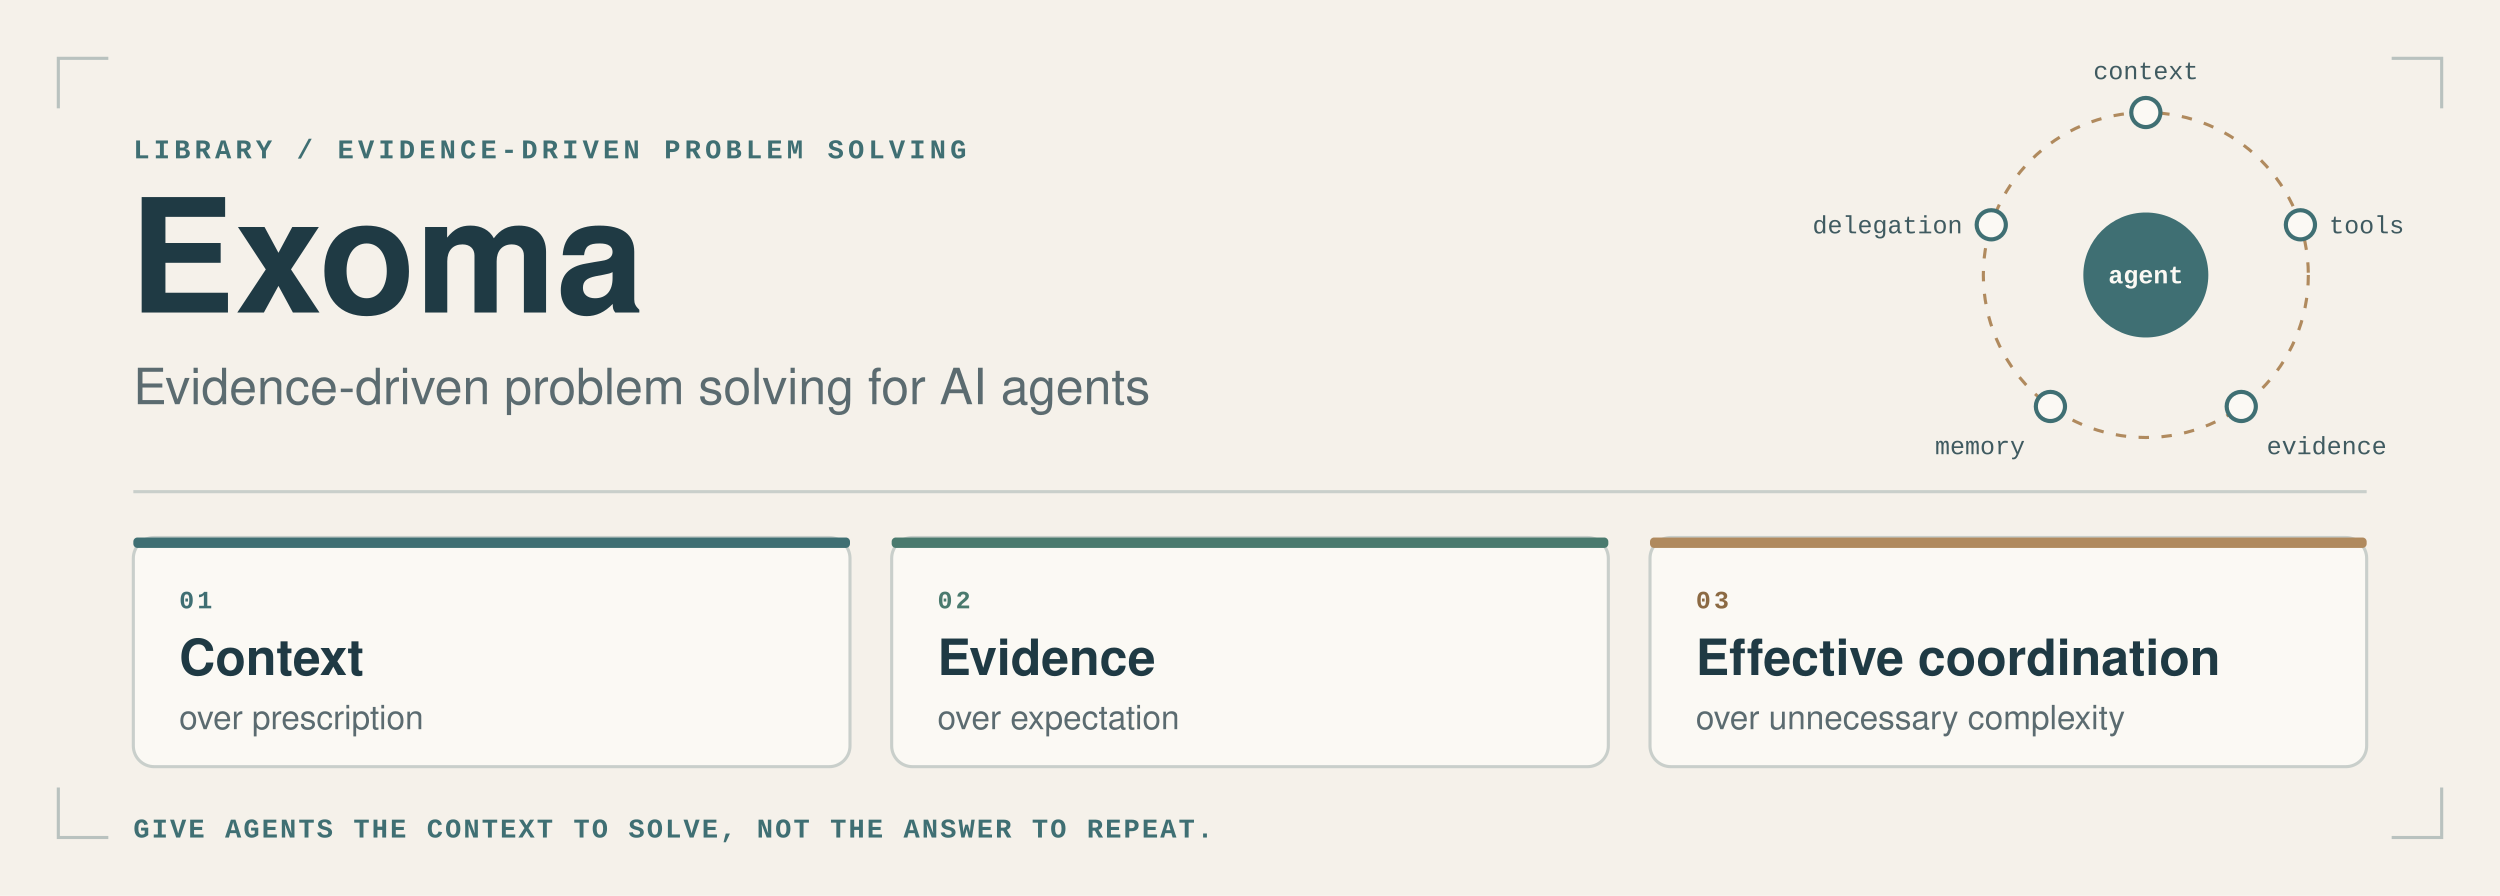
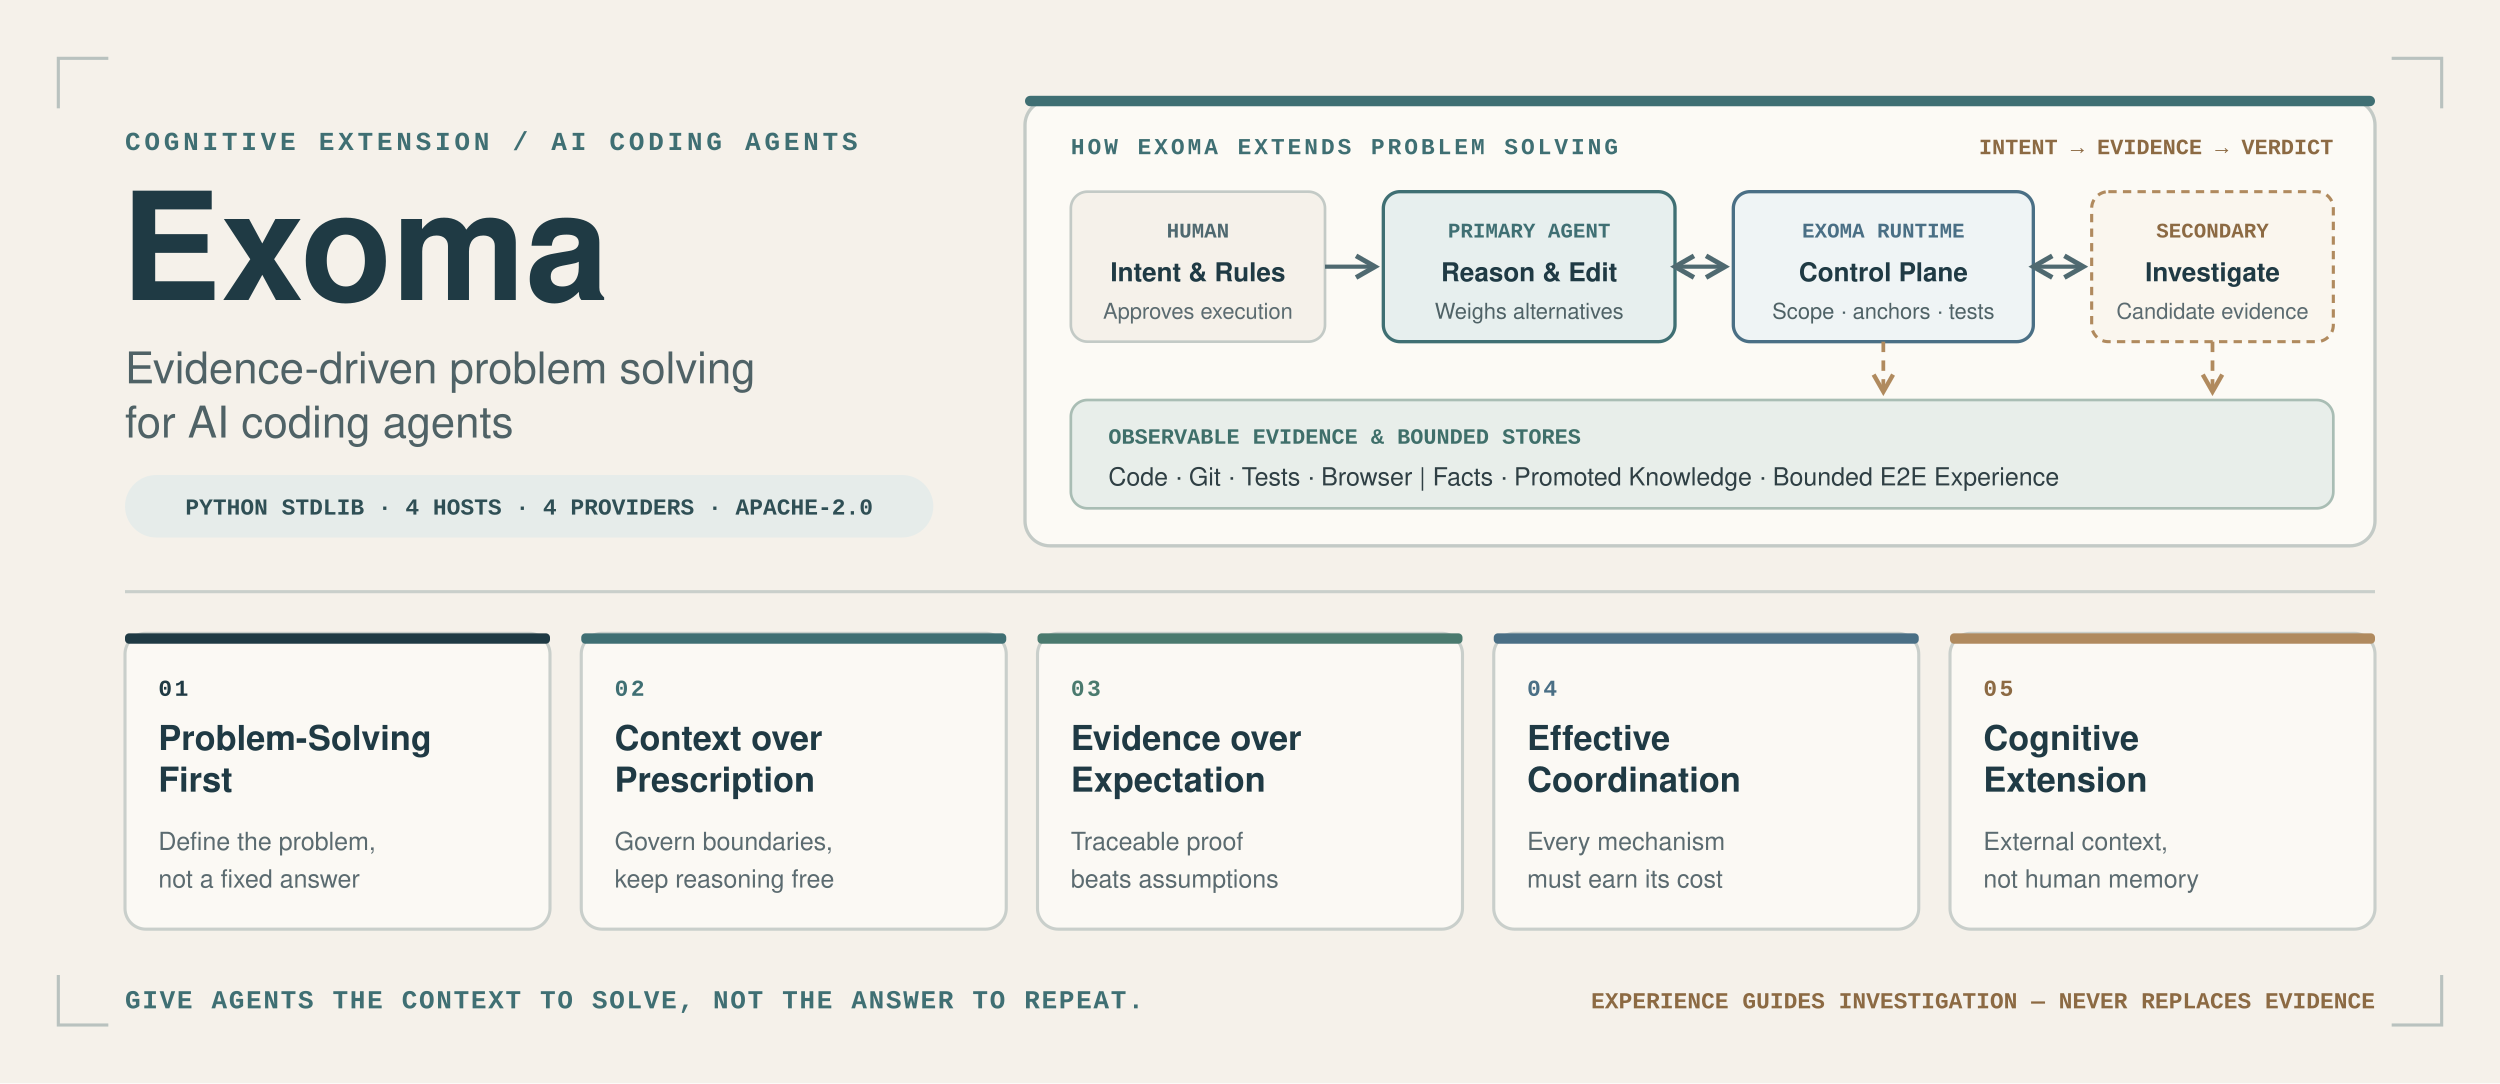
- <svg xmlns="http://www.w3.org/2000/svg" width="1200" height="430" viewBox="0 0 1200 430" role="img" aria-labelledby="t d">
+ <svg xmlns="http://www.w3.org/2000/svg" width="1200" height="520" viewBox="0 0 1200 520" role="img" aria-labelledby="t d">
  <defs>
    <style>
      .sans { font-family: -apple-system, BlinkMacSystemFont, "Segoe UI", Helvetica, Arial, sans-serif; }
      .mono { font-family: ui-monospace, SFMono-Regular, Menlo, Consolas, "Liberation Mono", monospace; }
+       .flow { stroke: #4F6970; stroke-width: 2; fill: none; }
+       .dash { stroke: #B08A5E; stroke-width: 1.8; stroke-dasharray: 5 4; fill: none; }
    </style>
+     <marker id="arr" viewBox="0 0 10 10" refX="8" refY="5" markerWidth="6.5" markerHeight="6.5" orient="auto-start-reverse">
+       <path d="M1 1 L8 5 L1 9" fill="none" stroke="#4F6970" stroke-width="1.8" />
+     </marker>
+     <marker id="arr-b" viewBox="0 0 10 10" refX="8" refY="5" markerWidth="6.5" markerHeight="6.5" orient="auto-start-reverse">
+       <path d="M1 1 L8 5 L1 9" fill="none" stroke="#B08A5E" stroke-width="1.8" />
+     </marker>
  </defs>
-   <rect width="1200" height="430" fill="#F5F1EA" />
+   <rect width="1200" height="520" fill="#F5F1EA" />
  <g fill="none" stroke="#B9C2BF" stroke-width="1.5">
    <path d="M28 52 V28 H52" />
    <path d="M1148 28 H1172 V52" />
-     <path d="M28 378 V402 H52" />
-     <path d="M1148 402 H1172 V378" />
+     <path d="M28 468 V492 H52" />
+     <path d="M1148 492 H1172 V468" />
  </g>
-   <text x="64" y="76" class="mono" font-size="13" font-weight="700" letter-spacing="2" fill="#3F6F73">LIBRARY / EVIDENCE-DRIVEN PROBLEM SOLVING</text>
-   <text x="62" y="150" class="sans" font-size="76" font-weight="800" fill="#1F3A44">Exoma</text>
-   <text x="64" y="194" class="sans" font-size="24" fill="#5B6B70">Evidence-driven problem solving for AI agents</text>
-   <g transform="translate(1030 132)">
-     <circle r="78" fill="none" stroke="#B08A5E" stroke-width="1.5" stroke-dasharray="5 6" />
-     <circle r="30" fill="#3F6F73" />
-     <text y="4" class="mono" font-size="12" font-weight="700" fill="#FBF9F4" text-anchor="middle">agent</text>
-     <g fill="#FBF9F4" stroke="#3F6F73" stroke-width="2">
-       <circle cx="0" cy="-78" r="7" />
-       <circle cx="74.2" cy="-24.1" r="7" />
-       <circle cx="45.8" cy="63.1" r="7" />
-       <circle cx="-45.8" cy="63.1" r="7" />
-       <circle cx="-74.2" cy="-24.1" r="7" />
+   <text x="60" y="72" class="mono" font-size="12.5" font-weight="700" letter-spacing="1.8" fill="#3F6F73">COGNITIVE EXTENSION / AI CODING AGENTS</text>
+   <text x="58" y="144" class="sans" font-size="72" font-weight="800" fill="#1F3A44">Exoma</text>
+   <text x="60" y="184" class="sans" font-size="21" fill="#4F6266">Evidence-driven problem solving</text>
+   <text x="60" y="210" class="sans" font-size="21" fill="#4F6266">for AI coding agents</text>
+   <rect x="60" y="228" width="388" height="30" rx="15" fill="#E6ECEA" />
+   <text x="254" y="247" class="mono" font-size="11" font-weight="700" fill="#2F4F55" text-anchor="middle">PYTHON STDLIB · 4 HOSTS · 4 PROVIDERS · APACHE-2.0</text>
+   <rect x="492" y="48" width="648" height="214" rx="12" fill="#FCFAF5" stroke="#C3CAC6" stroke-width="1.6" />
+   <rect x="492" y="46" width="648" height="5" rx="2.5" fill="#3F6F73" />
+   <text x="514" y="74" class="mono" font-size="11" font-weight="700" letter-spacing="1.4" fill="#3F6F73">HOW EXOMA EXTENDS PROBLEM SOLVING</text>
+   <text x="1120" y="74" class="mono" font-size="10.5" font-weight="700" fill="#8C6A43" text-anchor="end">INTENT → EVIDENCE → VERDICT</text>
+   <rect x="514" y="92" width="122" height="72" rx="8" fill="#F5F1EA" stroke="#C3CAC6" stroke-width="1.3" />
+   <text x="575" y="114" class="mono" font-size="10" font-weight="700" fill="#4F6970" text-anchor="middle">HUMAN</text>
+   <text x="575" y="135" class="sans" font-size="12.5" font-weight="700" fill="#1F3A44" text-anchor="middle">Intent &amp; Rules</text>
+   <text x="575" y="153" class="sans" font-size="10.5" fill="#5B6B70" text-anchor="middle">Approves execution</text>
+   <rect x="664" y="92" width="140" height="72" rx="8" fill="#E7EFEE" stroke="#3F6F73" stroke-width="1.6" />
+   <text x="734" y="114" class="mono" font-size="10" font-weight="700" fill="#3F6F73" text-anchor="middle">PRIMARY AGENT</text>
+   <text x="734" y="135" class="sans" font-size="12.5" font-weight="700" fill="#1F3A44" text-anchor="middle">Reason &amp; Edit</text>
+   <text x="734" y="153" class="sans" font-size="10.5" fill="#4F6266" text-anchor="middle">Weighs alternatives</text>
+   <rect x="832" y="92" width="144" height="72" rx="8" fill="#EFF4F5" stroke="#4A6F85" stroke-width="1.6" />
+   <text x="904" y="114" class="mono" font-size="10" font-weight="700" fill="#4A6F85" text-anchor="middle">EXOMA RUNTIME</text>
+   <text x="904" y="135" class="sans" font-size="12.5" font-weight="700" fill="#1F3A44" text-anchor="middle">Control Plane</text>
+   <text x="904" y="153" class="sans" font-size="10.5" fill="#4F6266" text-anchor="middle">Scope · anchors · tests</text>
+   <rect x="1004" y="92" width="116" height="72" rx="8" fill="#FAF6EE" stroke="#B08A5E" stroke-width="1.5" stroke-dasharray="4 3" />
+   <text x="1062" y="114" class="mono" font-size="10" font-weight="700" fill="#8C6A43" text-anchor="middle">SECONDARY</text>
+   <text x="1062" y="135" class="sans" font-size="12.5" font-weight="700" fill="#1F3A44" text-anchor="middle">Investigate</text>
+   <text x="1062" y="153" class="sans" font-size="10.5" fill="#5B6B70" text-anchor="middle">Candidate evidence</text>
+   <path class="flow" d="M636 128 H660" marker-end="url(#arr)" />
+   <path class="flow" d="M804 128 H828" marker-start="url(#arr)" marker-end="url(#arr)" />
+   <path class="flow" d="M976 128 H1000" marker-start="url(#arr)" marker-end="url(#arr)" />
+   <path class="dash" d="M904 164 V188" marker-end="url(#arr-b)" />
+   <path class="dash" d="M1062 164 V188" marker-end="url(#arr-b)" />
+   <rect x="514" y="192" width="606" height="52" rx="8" fill="#E8EEEA" stroke="#A9BDB4" stroke-width="1.3" />
+   <text x="532" y="213" class="mono" font-size="10.5" font-weight="700" fill="#3F6F6A">OBSERVABLE EVIDENCE &amp; BOUNDED STORES</text>
+   <text x="532" y="233" class="sans" font-size="12" fill="#2F3F44">Code · Git · Tests · Browser  |  Facts · Promoted Knowledge · Bounded E2E Experience</text>
+   <line x1="60" y1="284" x2="1140" y2="284" stroke="#C9CFCB" stroke-width="1.5" />
+   <g class="sans">
+     <g transform="translate(60 304)">
+       <rect width="204" height="142" rx="10" fill="#FBF9F4" stroke="#C9CFCB" stroke-width="1.5" />
+       <rect width="204" height="5" rx="2" fill="#1F3A44" />
+       <text x="16" y="30" class="mono" font-size="11" font-weight="700" letter-spacing="1.2" fill="#1F3A44">01</text>
+       <text x="16" y="56" font-size="16.5" font-weight="800" fill="#1F3A44">Problem-Solving</text>
+       <text x="16" y="76" font-size="16.5" font-weight="800" fill="#1F3A44">First</text>
+       <text x="16" y="104" font-size="12" fill="#5B6B70">Define the problem,</text>
+       <text x="16" y="122" font-size="12" fill="#5B6B70">not a fixed answer</text>
    </g>
-     <g class="mono" font-size="12" fill="#3F5A60">
-       <text x="0" y="-94" text-anchor="middle">context</text>
-       <text x="88" y="-20">tools</text>
-       <text x="58" y="86">evidence</text>
-       <text x="-58" y="86" text-anchor="end">memory</text>
-       <text x="-88" y="-20" text-anchor="end">delegation</text>
+     <g transform="translate(279 304)">
+       <rect width="204" height="142" rx="10" fill="#FBF9F4" stroke="#C9CFCB" stroke-width="1.5" />
+       <rect width="204" height="5" rx="2" fill="#3F6F73" />
+       <text x="16" y="30" class="mono" font-size="11" font-weight="700" letter-spacing="1.2" fill="#3F6F73">02</text>
+       <text x="16" y="56" font-size="16.5" font-weight="800" fill="#1F3A44">Context over</text>
+       <text x="16" y="76" font-size="16.5" font-weight="800" fill="#1F3A44">Prescription</text>
+       <text x="16" y="104" font-size="12" fill="#5B6B70">Govern boundaries,</text>
+       <text x="16" y="122" font-size="12" fill="#5B6B70">keep reasoning free</text>
+     </g>
+     <g transform="translate(498 304)">
+       <rect width="204" height="142" rx="10" fill="#FBF9F4" stroke="#C9CFCB" stroke-width="1.5" />
+       <rect width="204" height="5" rx="2" fill="#4A7A6E" />
+       <text x="16" y="30" class="mono" font-size="11" font-weight="700" letter-spacing="1.2" fill="#4A7A6E">03</text>
+       <text x="16" y="56" font-size="16.5" font-weight="800" fill="#1F3A44">Evidence over</text>
+       <text x="16" y="76" font-size="16.5" font-weight="800" fill="#1F3A44">Expectation</text>
+       <text x="16" y="104" font-size="12" fill="#5B6B70">Traceable proof</text>
+       <text x="16" y="122" font-size="12" fill="#5B6B70">beats assumptions</text>
+     </g>
+     <g transform="translate(717 304)">
+       <rect width="204" height="142" rx="10" fill="#FBF9F4" stroke="#C9CFCB" stroke-width="1.5" />
+       <rect width="204" height="5" rx="2" fill="#4A6F85" />
+       <text x="16" y="30" class="mono" font-size="11" font-weight="700" letter-spacing="1.2" fill="#4A6F85">04</text>
+       <text x="16" y="56" font-size="16.5" font-weight="800" fill="#1F3A44">Effective</text>
+       <text x="16" y="76" font-size="16.5" font-weight="800" fill="#1F3A44">Coordination</text>
+       <text x="16" y="104" font-size="12" fill="#5B6B70">Every mechanism</text>
+       <text x="16" y="122" font-size="12" fill="#5B6B70">must earn its cost</text>
+     </g>
+     <g transform="translate(936 304)">
+       <rect width="204" height="142" rx="10" fill="#FBF9F4" stroke="#C9CFCB" stroke-width="1.5" />
+       <rect width="204" height="5" rx="2" fill="#B08A5E" />
+       <text x="16" y="30" class="mono" font-size="11" font-weight="700" letter-spacing="1.2" fill="#8C6A43">05</text>
+       <text x="16" y="56" font-size="16.5" font-weight="800" fill="#1F3A44">Cognitive</text>
+       <text x="16" y="76" font-size="16.5" font-weight="800" fill="#1F3A44">Extension</text>
+       <text x="16" y="104" font-size="12" fill="#5B6B70">External context,</text>
+       <text x="16" y="122" font-size="12" fill="#5B6B70">not human memory</text>
    </g>
  </g>
-   <line x1="64" y1="236" x2="1136" y2="236" stroke="#C9CFCB" stroke-width="1.5" />
-   <g class="sans">
-     <g transform="translate(64 258)">
-       <rect width="344" height="110" rx="10" fill="#FBF9F4" stroke="#C9CFCB" stroke-width="1.5" />
-       <rect width="344" height="5" rx="2" fill="#3F6F73" />
-       <text x="22" y="34" class="mono" font-size="12" font-weight="700" letter-spacing="1.5" fill="#3F6F73">01</text>
-       <text x="22" y="66" font-size="24" font-weight="700" fill="#1F3A44">Context</text>
-       <text x="22" y="92" font-size="16" fill="#5B6B70">over prescription</text>
-     </g>
-     <g transform="translate(428 258)">
-       <rect width="344" height="110" rx="10" fill="#FBF9F4" stroke="#C9CFCB" stroke-width="1.5" />
-       <rect width="344" height="5" rx="2" fill="#4A7A6E" />
-       <text x="22" y="34" class="mono" font-size="12" font-weight="700" letter-spacing="1.5" fill="#4A7A6E">02</text>
-       <text x="22" y="66" font-size="24" font-weight="700" fill="#1F3A44">Evidence</text>
-       <text x="22" y="92" font-size="16" fill="#5B6B70">over expectation</text>
-     </g>
-     <g transform="translate(792 258)">
-       <rect width="344" height="110" rx="10" fill="#FBF9F4" stroke="#C9CFCB" stroke-width="1.5" />
-       <rect width="344" height="5" rx="2" fill="#B08A5E" />
-       <text x="22" y="34" class="mono" font-size="12" font-weight="700" letter-spacing="1.5" fill="#8C6A43">03</text>
-       <text x="22" y="66" font-size="24" font-weight="700" fill="#1F3A44">Effective coordination</text>
-       <text x="22" y="92" font-size="16" fill="#5B6B70">over unnecessary complexity</text>
-     </g>
-   </g>
-   <text x="64" y="402" class="mono" font-size="13" font-weight="700" letter-spacing="1" fill="#3F6F73">GIVE AGENTS THE CONTEXT TO SOLVE, NOT THE ANSWER TO REPEAT.</text>
+   <text x="60" y="484" class="mono" font-size="12.5" font-weight="700" letter-spacing="0.8" fill="#3F6F73">GIVE AGENTS THE CONTEXT TO SOLVE, NOT THE ANSWER TO REPEAT.</text>
+   <text x="1140" y="484" class="mono" font-size="11" font-weight="700" fill="#8C6A43" text-anchor="end">EXPERIENCE GUIDES INVESTIGATION — NEVER REPLACES EVIDENCE</text>
</svg>
